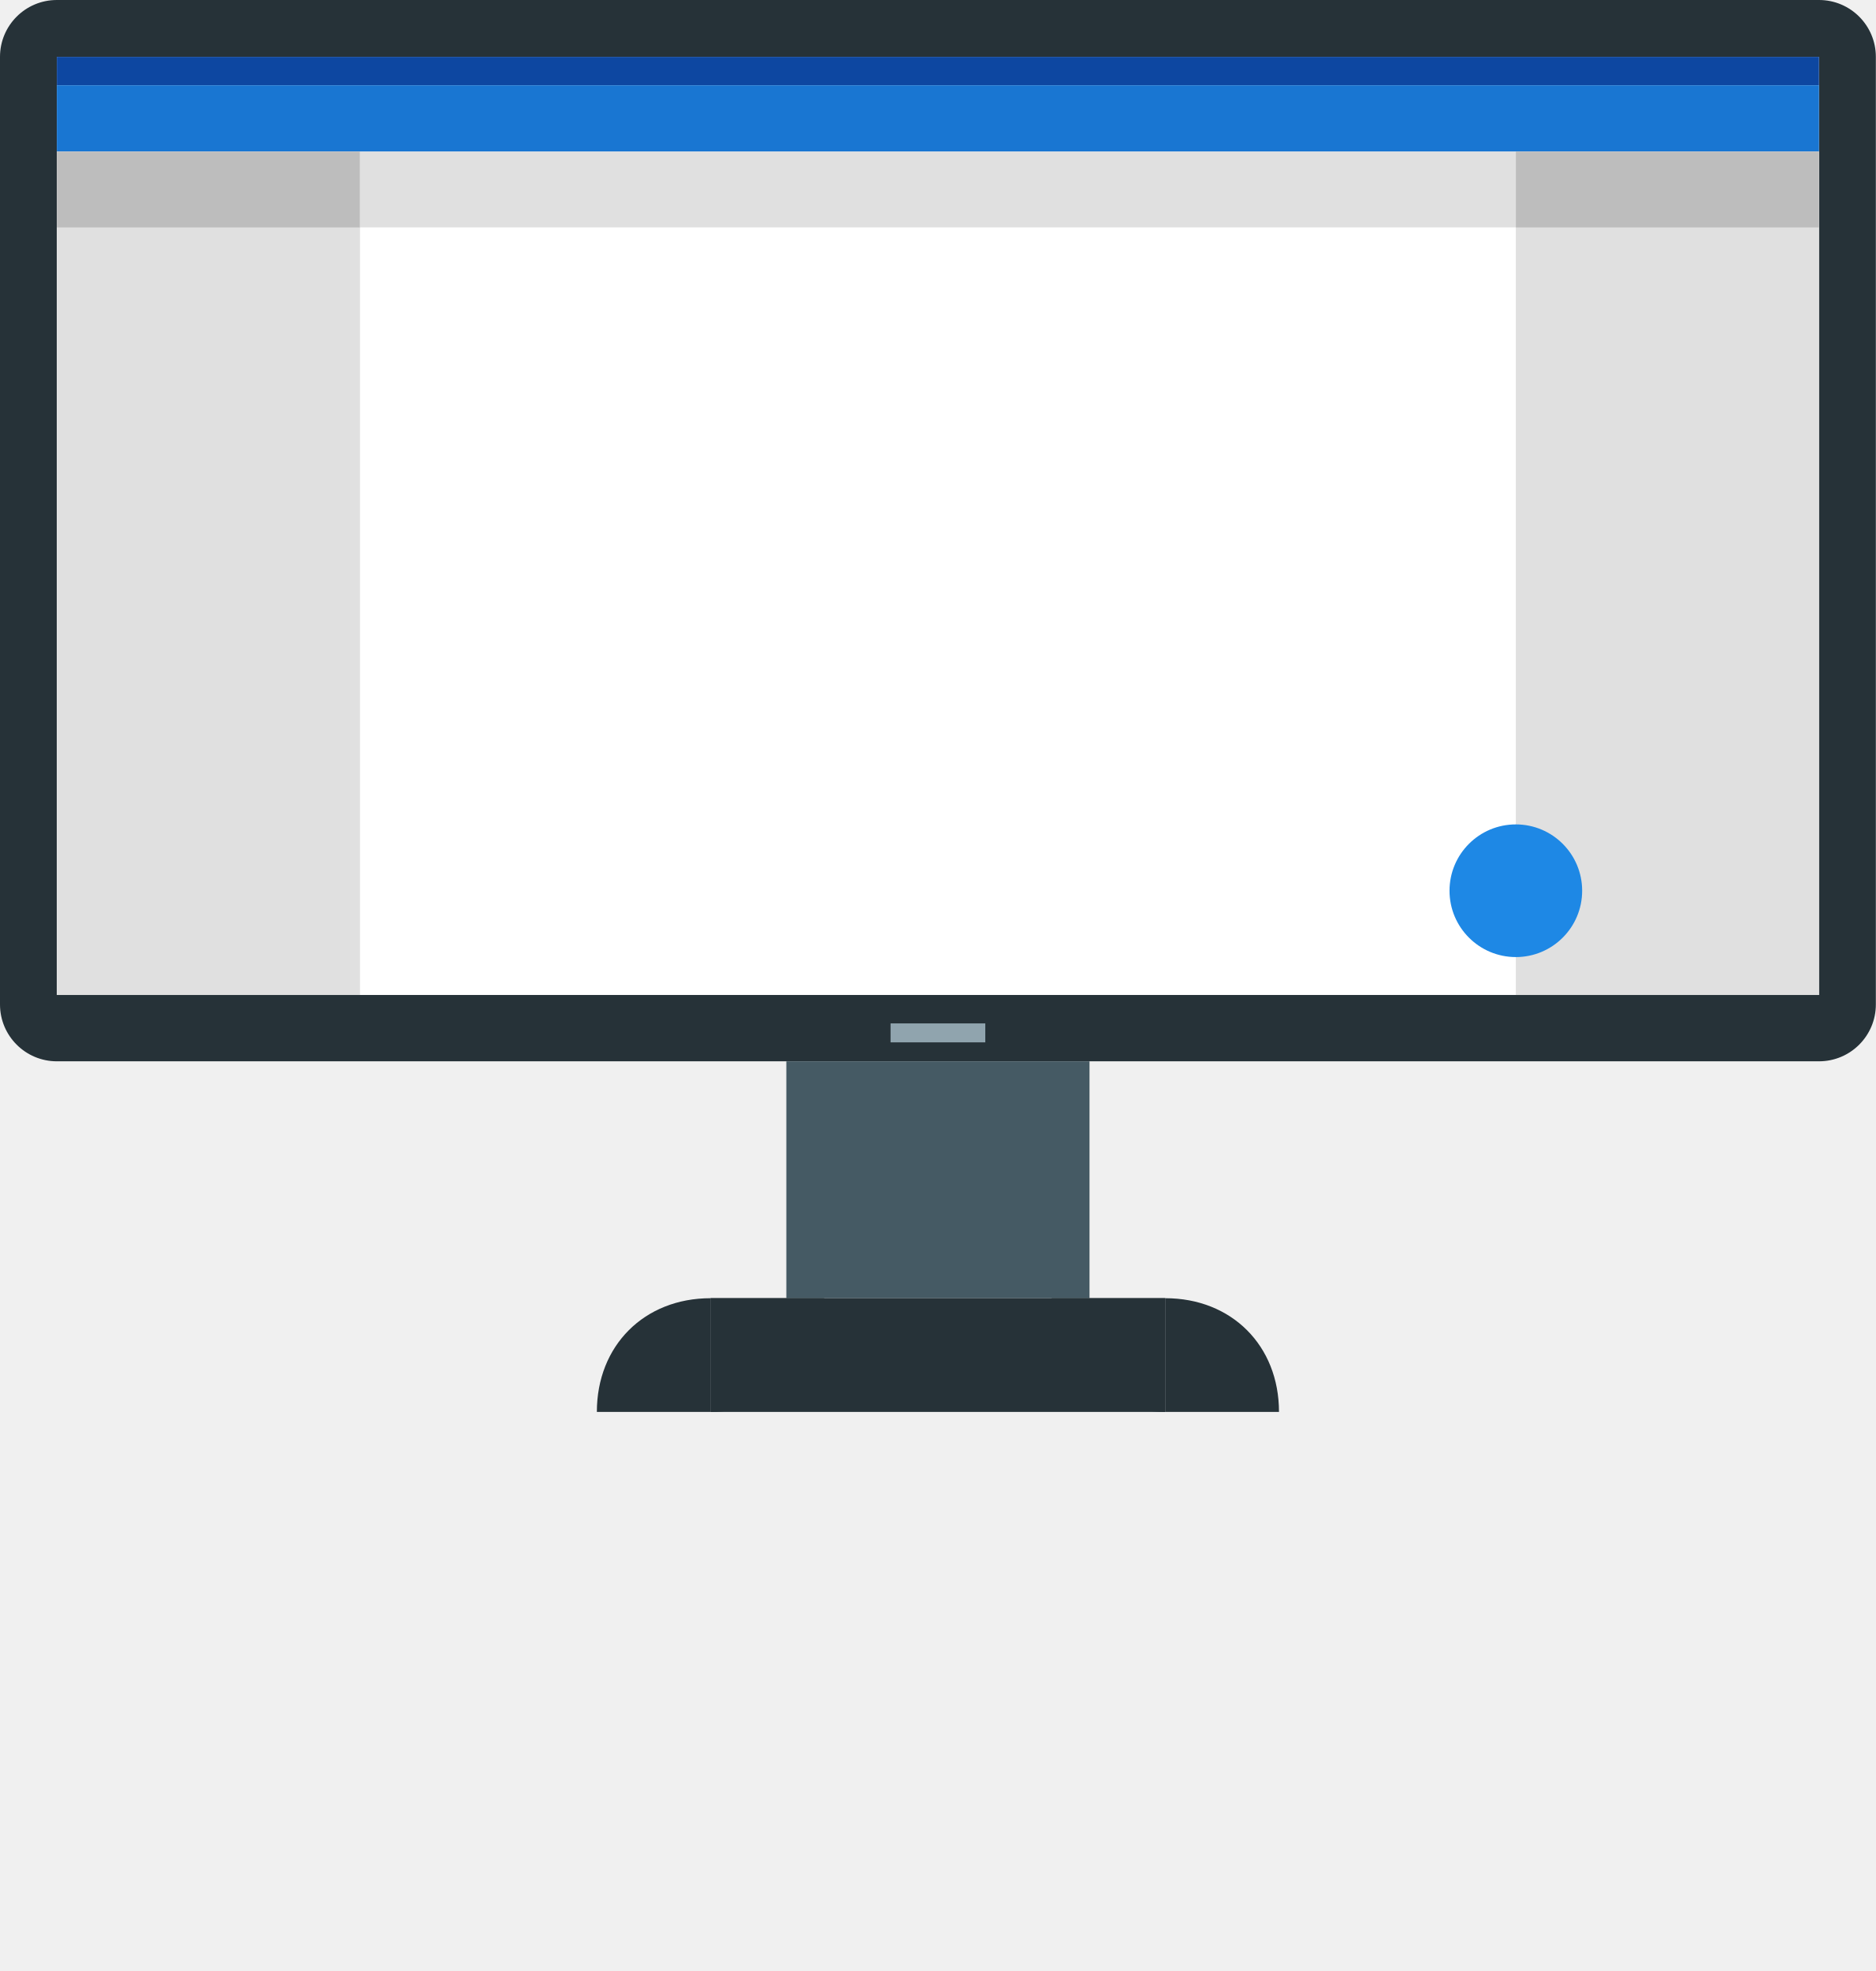
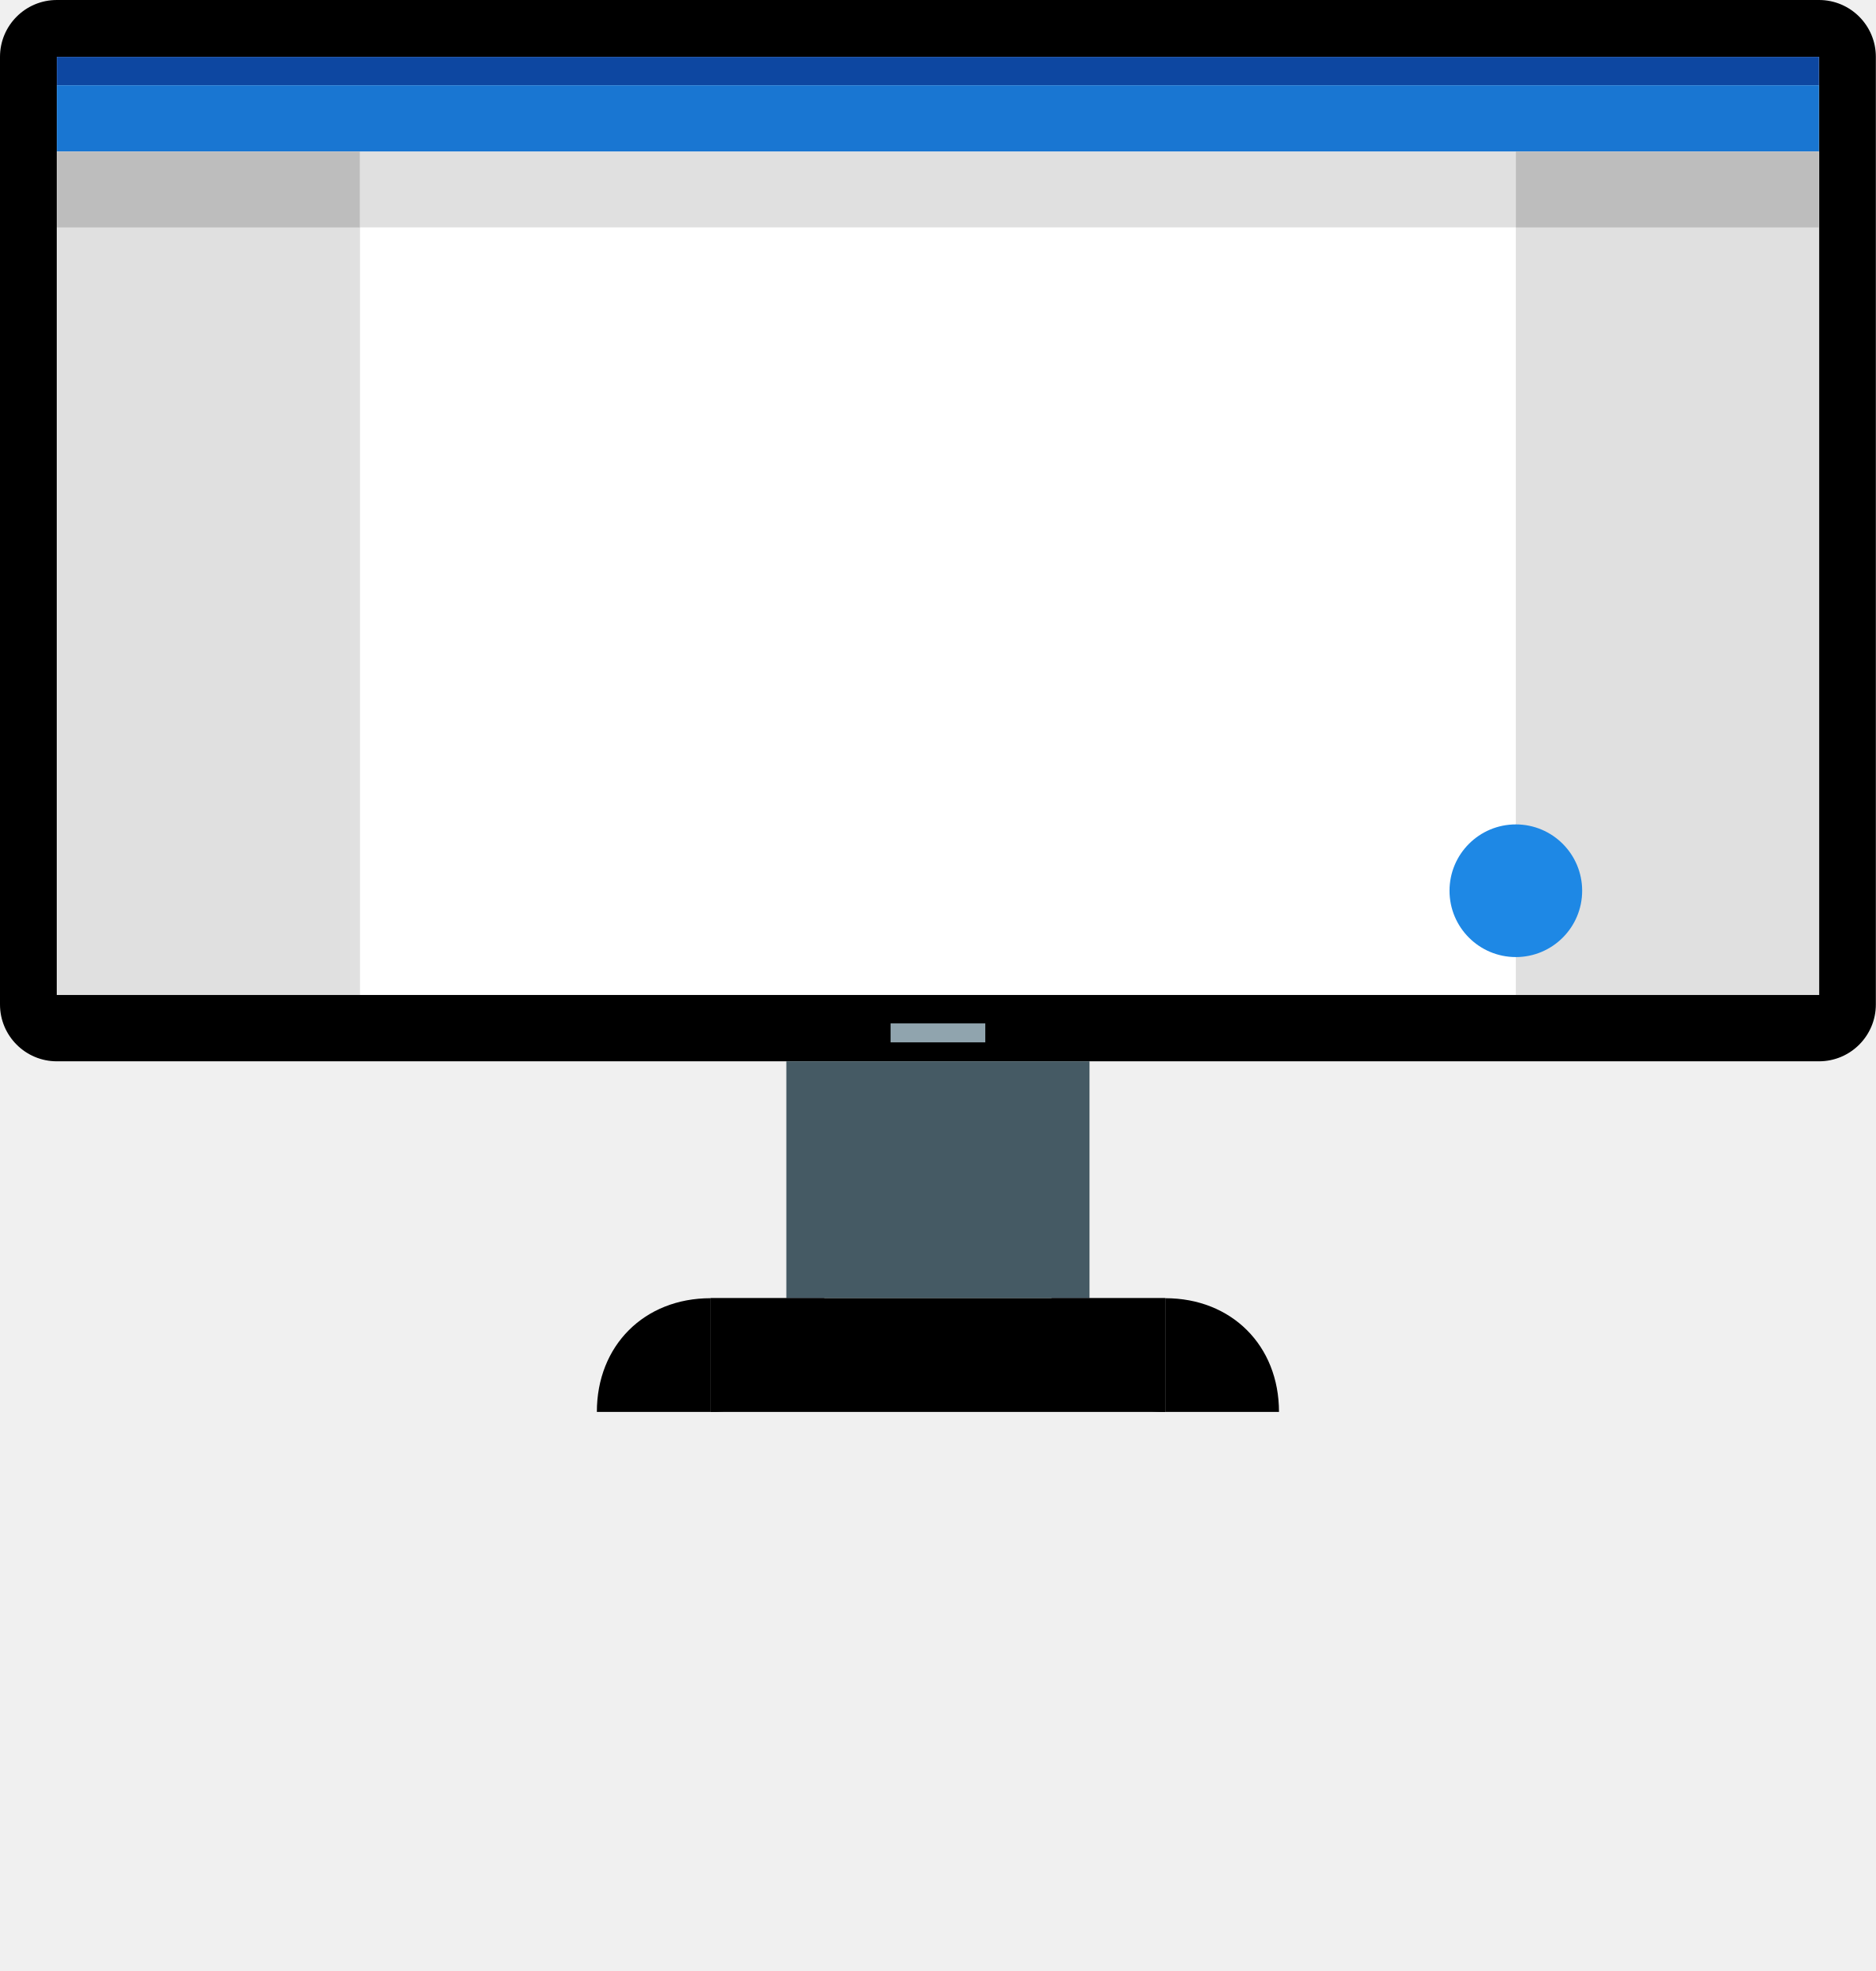
<svg xmlns="http://www.w3.org/2000/svg" version="1.1" width="198px" height="208px" viewBox="129 59 198 208">
-   <rect fill="#263238" x="129" y="59" width="198" height="112" rx="6">
+   <rect fill="#000000" x="129" y="59" width="198" height="112" rx="6">
    <animate id="a1c" attributeName="height" to="102" begin="a1b.end+0.1s" dur="0.3s" fill="freeze" />
    <animate attributeName="y" to="69" begin="a1b.end+0.1s" dur="0.3s" fill="freeze" />
    <animate id="a2a" attributeName="width" to="164" begin="a1c.end+0.1s" dur="0.3s" fill="freeze" />
    <animate attributeName="x" to="146" begin="a1c.end+0.1s" dur="0.3s" fill="freeze" />
    <animate id="a2c" attributeName="width" to="141" begin="a2b.end+0.1s" dur="0.3s" fill="freeze" />
    <animate attributeName="x" to="161" begin="a2b.end+0.1s" dur="0.3s" fill="freeze" />
    <animate id="a3a" attributeName="height" to="94" begin="a2c.end+0.1s" dur="0.3s" fill="freeze" />
    <animate attributeName="y" to="77" begin="a2c.end+0.1s" dur="0.3s" fill="freeze" />
    <animate id="a4a" attributeName="width" to="62" begin="a3c.end+0.1s" dur="0.3s" fill="freeze" />
    <animate attributeName="x" to="196" begin="a3c.end+0.1s" dur="0.3s" fill="freeze" />
    <animate id="a4b" attributeName="height" to="112" begin="a4a.end+2s" dur="0.3s" fill="freeze" />
    <animate attributeName="y" to="59" begin="a4a.end+2s" dur="0.3s" fill="freeze" />
    <animate id="a4c" attributeName="width" to="198" begin="a4b.end+0.1s" dur="0.3s" fill="freeze" />
    <animate attributeName="x" to="129" begin="a4b.end+0.1s" dur="0.3s" fill="freeze" />
  </rect>
  <rect x="212" y="171" fill="#455A64" width="32" height="25">
    <animate attributeName="height" to="2" begin="a1b.end+0.1s" dur="0.3s" fill="freeze" />
    <animate attributeName="y" to="171" begin="a1b.end+0.1s" dur="0.3s" fill="freeze" />
    <animate attributeName="width" to="152" begin="a1c.end+0.1s" dur="0.3s" fill="freeze" />
    <animate attributeName="x" to="152" begin="a1c.end+0.1s" dur="0.3s" fill="freeze" />
    <animate attributeName="width" to="32" begin="a2b.end+0.1s" dur="0.3s" fill="freeze" />
    <animate attributeName="x" to="212" begin="a2b.end+0.1s" dur="0.3s" fill="freeze" />
    <animate attributeName="height" to="0" begin="a2c.end+0.1s" dur="0.3s" fill="freeze" />
    <animate attributeName="y" to="169" begin="a2c.end+0.1s" dur="0.3s" fill="freeze" />
    <set attributeName="display" to="none" begin="a3a.end" fill="freeze" />
    <set attributeName="display" to="block" begin="a4a.end+2s" fill="freeze" />
    <animate attributeName="height" to="25" begin="a4a.end+2s" dur="0.3s" fill="freeze" />
    <animate attributeName="y" to="171" begin="a4a.end+2s" dur="0.3s" fill="freeze" />
  </rect>
-   <rect x="204" y="196" fill="#263238" width="48" height="12">
+   <rect x="204" y="196" fill="#000000" width="48" height="12">
    <animate attributeName="y" to="173" begin="a1b.end+0.1s" dur="0.3s" fill="freeze" />
    <animate attributeName="width" to="164" begin="a1c.end+0.1s" dur="0.3s" fill="freeze" />
    <animate attributeName="x" to="146" begin="a1c.end+0.1s" dur="0.3s" fill="freeze" />
    <animate attributeName="width" to="48" begin="a2b.end+0.1s" dur="0.3s" fill="freeze" />
    <animate attributeName="x" to="204" begin="a2b.end+0.1s" dur="0.3s" fill="freeze" />
    <animate attributeName="height" to="0" begin="a2c.end+0.1s" dur="0.3s" fill="freeze" />
    <animate attributeName="y" to="169" begin="a2c.end+0.1s" dur="0.3s" fill="freeze" />
    <set attributeName="display" to="none" begin="a3a.end" fill="freeze" />
    <set attributeName="display" to="block" begin="a4a.end+2s" fill="freeze" />
    <animate attributeName="height" to="12" begin="a4a.end+2s" dur="0.3s" fill="freeze" />
    <animate attributeName="y" to="196" begin="a4a.end+2s" dur="0.3s" fill="freeze" />
  </rect>
-   <path fill="#263238" d="M264,208c-0-7-5-12-12-12V208H264z">
+   <path fill="#000000" d="M264,208c-0-7-5-12-12-12V208H264z">
    <animateTransform id="a1b" attributeName="transform" type="rotate" from="0 252 208" to="-90 252 208" begin="2s; a1a.end+2s" dur="0.3s" accumulative="sum" fill="freeze" />
    <set attributeName="display" to="none" begin="a1b.end+0.1s" fill="freeze" />
    <set attributeName="display" to="block" begin="a4c.end+0.1s" fill="freeze" />
    <animateTransform id="a1a" attributeName="transform" type="rotate" from="0 252 208" to="90 252 208" begin="a4c.end+0.1s" dur="0.3s" additive="sum" accumulative="sum" fill="freeze" />
  </path>
-   <path fill="#263238" d="M204,196c-7,0-12,5-12,12h12V196z">
+   <path fill="#000000" d="M204,196c-7,0-12,5-12,12h12V196z">
    <animateTransform attributeName="transform" type="rotate" from="0 204 208" to="90 204 208" begin="2s; a1a.end+2s" dur="0.3s" accumulative="sum" fill="freeze" />
    <set attributeName="display" to="none" begin="a1b.end+0.1s" fill="freeze" />
    <set attributeName="display" to="block" begin="a4c.end+0.1s" fill="freeze" />
    <animateTransform attributeName="transform" type="rotate" from="0 204 208" to="-90 204 208" begin="a4c.end+0.1s" dur="0.3s" additive="sum" accumulative="sum" fill="freeze" />
  </path>
-   <path fill="#263238" d="M240,196c0,7,5,12,12,12V196H240z">
+   <path fill="#000000" d="M240,196c0,7,5,12,12,12V196H240z">
    <set attributeName="display" to="block" begin="2s; a1a.end+2s" fill="freeze" />
    <animateTransform attributeName="transform" type="rotate" from="0 252 196" to="-90 252 196" begin="2s; a1a.end+2s" dur="0.3s" fill="freeze" accumulate="sum" />
    <animateTransform attributeName="transform" type="translate" from="0 0" to="23 0" dur="0.3s" begin="a1b.end+0.1s" additive="sum" accumulate="sum" fill="freeze" />
    <animateTransform attributeName="transform" type="translate" from="0 0" to="0 56" dur="0.3s" begin="a1c.end+0.1s" additive="sum" accumulate="sum" fill="freeze" />
    <animateTransform id="a2b" attributeName="transform" type="rotate" from="0 251 197" to="90 251 197" begin="a2a.end+2s" dur="0.3s" fill="freeze" additive="sum" accumulate="sum" />
    <set attributeName="display" to="none" begin="a2b.end" fill="freeze" />
  </path>
-   <path fill="#263238" d="M204,208c7-0,12-5,12-12h-12V208z">
+   <path fill="#000000" d="M204,208c7-0,12-5,12-12h-12V208z">
    <set attributeName="display" to="block" begin="2s; a1a.end+2s" fill="freeze" />
    <animateTransform attributeName="transform" type="rotate" from="0 204 196" to="90 204 196" begin="2s; a1a.end+2s" dur="0.3s" fill="freeze" accumulate="sum" />
    <animateTransform attributeName="transform" type="translate" from="0 0" to="-23 0" dur="0.3s" begin="a1b.end+0.1s" additive="sum" accumulate="sum" fill="freeze" />
    <animateTransform attributeName="transform" type="translate" from="0 0" to="0 56" dur="0.3s" begin="a1c.end+0.1s" additive="sum" accumulate="sum" fill="freeze" />
    <animateTransform attributeName="transform" type="rotate" from="0 205 197" to="-90 205 197" begin="a2a.end+2s" dur="0.3s" fill="freeze" additive="sum" accumulate="sum" />
    <set attributeName="display" to="none" begin="a2b.end" fill="freeze" />
  </path>
  <rect x="223" y="167" fill="#90A4AE" width="10" height="2">
    <animate attributeName="width" to="0" begin="a2a.end+2s" dur="0.3s" fill="freeze" />
    <animate attributeName="x" to="228" begin="a2a.end+2s" dur="0.3s" fill="freeze" />
    <set attributeName="display" to="none" begin="a2b.end" fill="freeze" />
    <set attributeName="display" to="block" begin="a3a.end+2s" fill="freeze" />
    <animate id="a3b" attributeName="width" to="10" begin="a3a.end+2s" dur="0.3s" fill="freeze" />
    <animate attributeName="x" to="223" begin="a3a.end+2s" dur="0.3s" fill="freeze" />
  </rect>
  <rect x="135" y="65" fill="#FFFFFF" width="186" height="99">
    <animate attributeName="height" to="90" begin="a1b.end+0.1s" dur="0.3s" fill="freeze" />
    <animate attributeName="y" to="74" begin="a1b.end+0.1s" dur="0.3s" fill="freeze" />
    <animate attributeName="width" to="152" begin="a1c.end+0.1s" dur="0.3s" fill="freeze" />
    <animate attributeName="x" to="152" begin="a1c.end+0.1s" dur="0.3s" fill="freeze" />
    <animate attributeName="width" to="119" begin="a2b.end+0.1s" dur="0.3s" fill="freeze" />
    <animate attributeName="x" to="168" begin="a2b.end+0.1s" dur="0.3s" fill="freeze" />
    <animate attributeName="height" to="80" begin="a2c.end+0.1s" dur="0.3s" fill="freeze" />
    <animate attributeName="y" to="84" begin="a2c.end+0.1s" dur="0.3s" fill="freeze" />
    <animate attributeName="width" to="48" begin="a3c.end+0.1s" dur="0.3s" fill="freeze" />
    <animate attributeName="x" to="203" begin="a3c.end+0.1s" dur="0.3s" fill="freeze" />
    <animate attributeName="height" to="99" begin="a4a.end+2s" dur="0.3s" fill="freeze" />
    <animate attributeName="y" to="65" begin="a4a.end+2s" dur="0.3s" fill="freeze" />
    <animate attributeName="width" to="186" begin="a4b.end+0.1s" dur="0.3s" fill="freeze" />
    <animate attributeName="x" to="135" begin="a4b.end+0.1s" dur="0.3s" fill="freeze" />
  </rect>
  <rect x="135" y="65" fill="#0D47A1" width="186" height="3">
    <animate attributeName="y" to="74" begin="a1b.end+0.1s" dur="0.3s" fill="freeze" />
    <animate attributeName="width" to="152" begin="a1c.end+0.1s" dur="0.3s" fill="freeze" />
    <animate attributeName="x" to="152" begin="a1c.end+0.1s" dur="0.3s" fill="freeze" />
    <animate attributeName="width" to="119" begin="a2b.end+0.1s" dur="0.3s" fill="freeze" />
    <animate attributeName="x" to="168" begin="a2b.end+0.1s" dur="0.3s" fill="freeze" />
    <animate attributeName="y" to="84" begin="a2c.end+0.1s" dur="0.3s" fill="freeze" />
    <animate attributeName="width" to="48" begin="a3c.end+0.1s" dur="0.3s" fill="freeze" />
    <animate attributeName="x" to="203" begin="a3c.end+0.1s" dur="0.3s" fill="freeze" />
    <animate attributeName="y" to="65" begin="a4a.end+2s" dur="0.3s" fill="freeze" />
    <animate attributeName="width" to="186" begin="a4b.end+0.1s" dur="0.3s" fill="freeze" />
    <animate attributeName="x" to="135" begin="a4b.end+0.1s" dur="0.3s" fill="freeze" />
  </rect>
  <rect x="135" y="68" fill="#1976D2" width="186" height="7">
    <animate attributeName="y" to="77" begin="a1b.end+0.1s" dur="0.3s" fill="freeze" />
    <animate attributeName="width" to="152" begin="a1c.end+0.1s" dur="0.3s" fill="freeze" />
    <animate attributeName="x" to="152" begin="a1c.end+0.1s" dur="0.3s" fill="freeze" />
    <animate attributeName="width" to="119" begin="a2b.end+0.1s" dur="0.3s" fill="freeze" />
    <animate attributeName="x" to="168" begin="a2b.end+0.1s" dur="0.3s" fill="freeze" />
    <animate attributeName="y" to="87" begin="a2c.end+0.1s" dur="0.3s" fill="freeze" />
    <animate attributeName="width" to="48" begin="a3c.end+0.1s" dur="0.3s" fill="freeze" />
    <animate attributeName="x" to="203" begin="a3c.end+0.1s" dur="0.3s" fill="freeze" />
    <animate attributeName="y" to="68" begin="a4a.end+2s" dur="0.3s" fill="freeze" />
    <animate attributeName="width" to="186" begin="a4b.end+0.1s" dur="0.3s" fill="freeze" />
    <animate attributeName="x" to="135" begin="a4b.end+0.1s" dur="0.3s" fill="freeze" />
  </rect>
  <rect x="135" y="75" fill="#E0E0E0" width="32" height="89">
    <animate attributeName="y" to="84" begin="a1b.end+0.1s" dur="0.3s" fill="freeze" />
    <animate attributeName="height" to="80" begin="a1b.end+0.1s" dur="0.3s" fill="freeze" />
    <animate attributeName="x" to="152" begin="a1c.end+0.1s" dur="0.3s" fill="freeze" />
    <animate attributeName="width" to="0" begin="a2a.end+2s" dur="0.3s" fill="freeze" />
    <set attributeName="display" to="none" begin="a2b.end" fill="freeze" />
    <set attributeName="display" to="block" begin="a4c.end+0.1s" fill="freeze" />
    <set attributeName="x" to="135" begin="a4c.end+0.1s" fill="freeze" />
    <set attributeName="y" to="75" begin="a4c.end+0.1s" fill="freeze" />
    <set attributeName="height" to="89" begin="a4c.end+0.1s" fill="freeze" />
    <animate attributeName="width" to="32" begin="a4c.end+0.1s" dur="0.3s" fill="freeze" />
  </rect>
  <rect x="289" y="75" fill="#E0E0E0" width="32" height="89">
    <animate attributeName="y" to="84" begin="a1b.end+0.1s" dur="0.3s" fill="freeze" />
    <animate attributeName="height" to="80" begin="a1b.end+0.1s" dur="0.3s" fill="freeze" />
    <animate attributeName="x" to="304" begin="a1c.end+0.1s" dur="0.3s" fill="freeze" />
    <animate attributeName="width" to="0" begin="a1c.end+0.1s" dur="0.3s" fill="freeze" />
    <set attributeName="display" to="none" begin="a2a.end" fill="freeze" />
    <set attributeName="display" to="block" begin="a4c.end+0.1s" fill="freeze" />
    <set attributeName="x" to="321" begin="a4c.end+0.1s" fill="freeze" />
    <set attributeName="y" to="75" begin="a4c.end+0.1s" fill="freeze" />
    <set attributeName="height" to="89" begin="a4c.end+0.1s" fill="freeze" />
    <animate attributeName="width" to="32" begin="a4c.end+0.1s" dur="0.3s" fill="freeze" />
    <animate attributeName="x" to="289" begin="a4c.end+0.1s" dur="0.3s" fill="freeze" />
  </rect>
  <rect x="135" y="75" fill="#BDBDBD" width="32" height="8">
    <animate attributeName="y" to="84" begin="a1b.end+0.1s" dur="0.3s" fill="freeze" />
    <animate attributeName="x" to="152" begin="a1c.end+0.1s" dur="0.3s" fill="freeze" />
    <animate attributeName="width" to="0" begin="a2a.end+2s" dur="0.3s" fill="freeze" />
    <set attributeName="display" to="none" begin="a2b.end" fill="freeze" />
    <set attributeName="display" to="block" begin="a4c.end+0.1s" fill="freeze" />
    <set attributeName="x" to="135" begin="a4c.end+0.1s" fill="freeze" />
    <set attributeName="y" to="75" begin="a4c.end+0.1s" fill="freeze" />
    <set attributeName="height" to="8" begin="a4c.end+0.1s" fill="freeze" />
    <animate attributeName="width" to="32" begin="a4c.end+0.1s" dur="0.3s" fill="freeze" />
  </rect>
  <rect x="289" y="75" fill="#BDBDBD" width="32" height="8">
    <animate attributeName="y" to="84" begin="a1b.end+0.1s" dur="0.3s" fill="freeze" />
    <animate attributeName="x" to="304" begin="a1c.end+0.1s" dur="0.3s" fill="freeze" />
    <animate attributeName="width" to="0" begin="a1c.end+0.1s" dur="0.3s" fill="freeze" />
    <set attributeName="display" to="none" begin="a2a.end" fill="freeze" />
    <set attributeName="display" to="block" begin="a4c.end+0.1s" fill="freeze" />
    <set attributeName="x" to="321" begin="a4c.end+0.1s" fill="freeze" />
    <set attributeName="y" to="75" begin="a4c.end+0.1s" fill="freeze" />
    <set attributeName="height" to="8" begin="a4c.end+0.1s" fill="freeze" />
    <animate attributeName="width" to="32" begin="a4c.end+0.1s" dur="0.3s" fill="freeze" />
    <animate attributeName="x" to="289" begin="a4c.end+0.1s" dur="0.3s" fill="freeze" />
  </rect>
  <rect x="167" y="75" fill="#E0E0E0" width="122" height="8">
    <animate attributeName="y" to="84" begin="a1b.end+0.1s" dur="0.3s" fill="freeze" />
    <animate attributeName="x" to="184" begin="a1c.end+0.1s" dur="0.3s" fill="freeze" />
    <animate attributeName="width" to="120" begin="a1c.end+0.1s" dur="0.3s" fill="freeze" />
    <animate attributeName="x" to="152" begin="a2a.end+2s" dur="0.3s" fill="freeze" />
    <animate attributeName="width" to="152" begin="a2a.end+2s" dur="0.3s" fill="freeze" />
    <animate attributeName="width" to="119" begin="a2b.end+0.1s" dur="0.3s" fill="freeze" />
    <animate attributeName="x" to="168" begin="a2b.end+0.1s" dur="0.3s" fill="freeze" />
    <animate attributeName="height" to="0" begin="a2c.end+0.1s" dur="0.3s" fill="freeze" />
    <animate attributeName="y" to="94" begin="a2c.end+0.1s" dur="0.3s" fill="freeze" />
    <set attributeName="display" to="none" begin="a3a.end" fill="freeze" />
    <set attributeName="display" to="block" begin="a4a.end+2s" fill="freeze" />
    <set attributeName="width" to="48" begin="a4a.end+2s" fill="freeze" />
    <set attributeName="x" to="203" begin="a4a.end+2s" fill="freeze" />
    <animate attributeName="height" to="8" begin="a4a.end+2s" dur="0.3s" fill="freeze" />
    <animate attributeName="y" to="75" begin="a4a.end+2s" dur="0.3s" fill="freeze" />
    <animate attributeName="width" to="186" begin="a4b.end+0.1s" dur="0.3s" fill="freeze" />
    <animate attributeName="x" to="135" begin="a4b.end+0.1s" dur="0.3s" fill="freeze" />
    <animate attributeName="width" to="122" begin="a4c.end+0.1s" dur="0.3s" fill="freeze" />
    <animate attributeName="x" to="167" begin="a4c.end+0.1s" dur="0.3s" fill="freeze" />
  </rect>
  <rect fill="#E0E0E0" x="168" y="164" width="119" height="0" display="none">
    <set attributeName="display" to="block" begin="a2c.end+0.1s" fill="freeze" />
    <set attributeName="width" to="119" begin="a2c.end+0.1s" fill="freeze" />
    <set attributeName="x" to="168" begin="a2c.end+0.1s" fill="freeze" />
    <animate attributeName="height" to="11" begin="a2c.end+0.1s" dur="0.3s" fill="freeze" />
    <animate attributeName="y" to="153" begin="a2c.end+0.1s" dur="0.3s" fill="freeze" />
    <animate attributeName="width" to="48" begin="a3c.end+0.1s" dur="0.3s" fill="freeze" />
    <animate attributeName="x" to="203" begin="a3c.end+0.1s" dur="0.3s" fill="freeze" />
    <animate attributeName="height" to="0" begin="a4a.end+2s" dur="0.3s" fill="freeze" />
    <animate attributeName="y" to="164" begin="a4a.end+2s" dur="0.3s" fill="freeze" />
    <set attributeName="display" to="none" begin="a4b.end" fill="freeze" />
  </rect>
  <circle fill="#8fa3ad" cx="294" cy="124" r="0" display="none">
    <set attributeName="display" to="block" begin="a2c.end+0.1s" fill="freeze" />
    <animate attributeName="r" to="4" begin="a2c.end+0.1s" dur="0.3s" fill="freeze" />
    <animate id="a3c" attributeName="r" to="0" begin="a3b.end+0.1s" dur="0.3s" fill="freeze" />
    <set attributeName="display" to="none" begin="a3c.end" fill="freeze" />
  </circle>
  <circle fill="#1E88E5" cx="289" cy="153" r="7">
    <animate attributeName="cx" to="275" begin="a2b.end+0.1s" dur="0.3s" fill="freeze" />
    <animate attributeName="cx" to="240" begin="a3c.end+0.1s" dur="0.3s" fill="freeze" />
    <animate attributeName="cx" to="289" begin="a4b.end+0.1s" dur="0.3s" fill="freeze" />
  </circle>
</svg>
